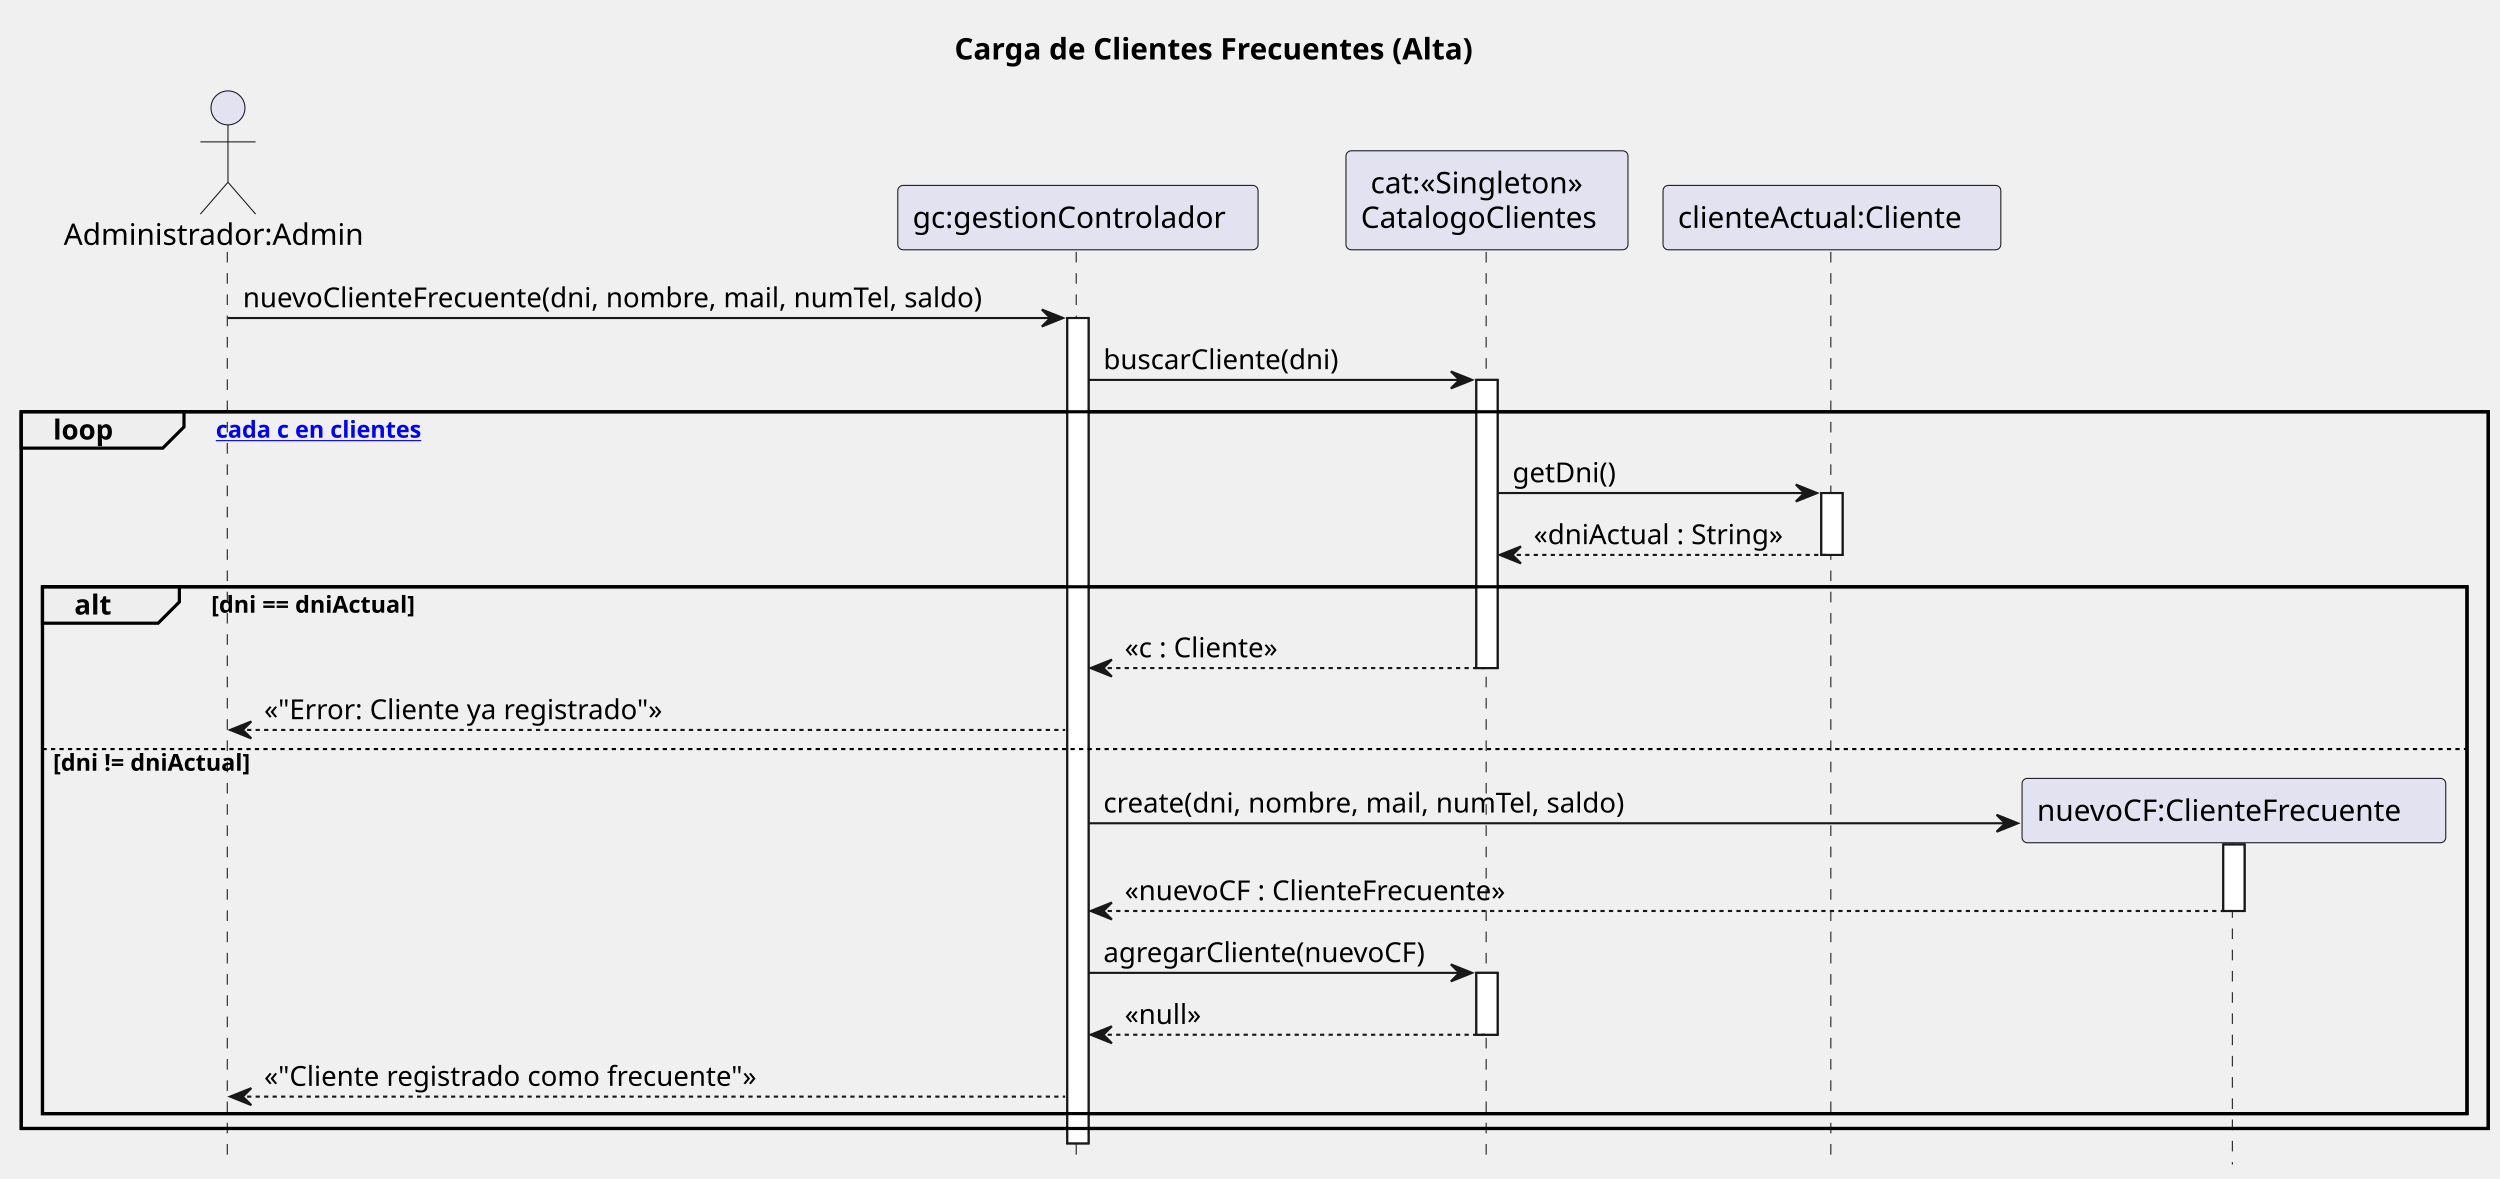
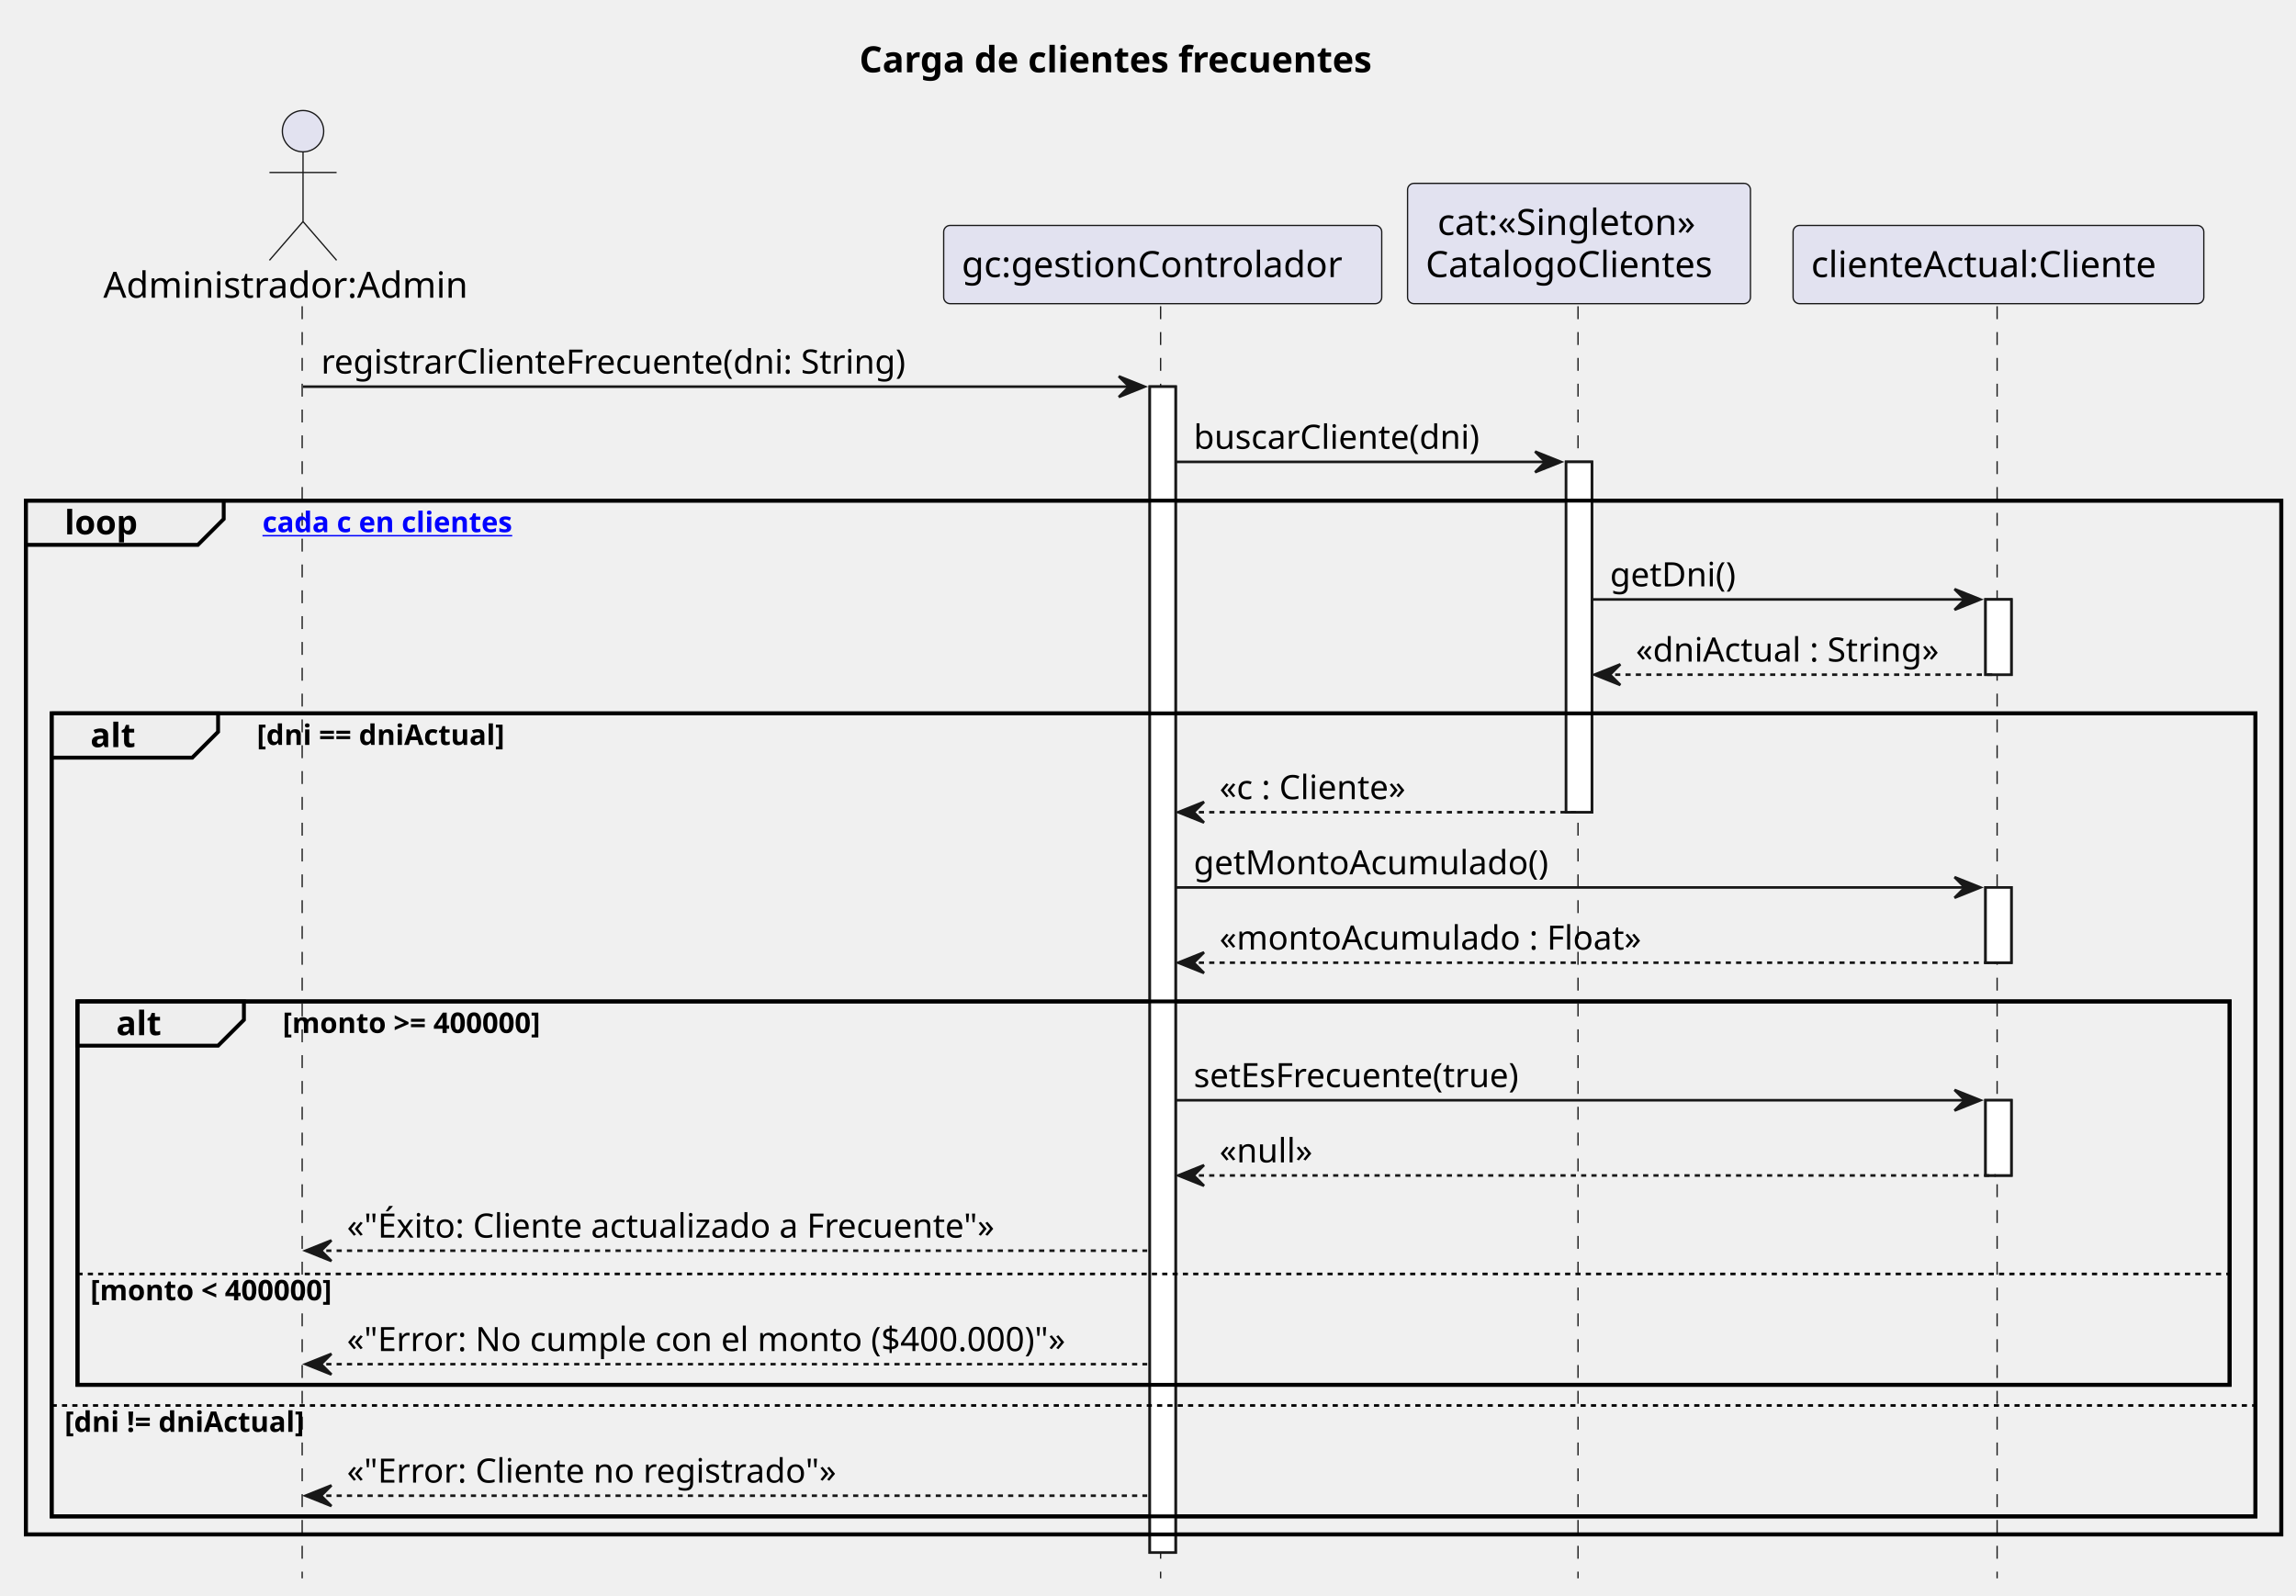
- <svg xmlns="http://www.w3.org/2000/svg" xmlns:xlink="http://www.w3.org/1999/xlink" contentStyleType="text/css" data-diagram-type="SEQUENCE" height="555px" preserveAspectRatio="none" style="width:1177px;height:555px;background:#FFFFFF;" version="1.1" viewBox="0 0 1177 555" width="1177px" zoomAndPan="magnify">
+ <svg xmlns="http://www.w3.org/2000/svg" xmlns:xlink="http://www.w3.org/1999/xlink" contentStyleType="text/css" data-diagram-type="SEQUENCE" height="618px" preserveAspectRatio="none" style="width:889px;height:618px;background:#FFFFFF;" version="1.1" viewBox="0 0 889 618" width="889px" zoomAndPan="magnify">
  <defs />
  <g>
-     <text fill="#000000" font-family="sans-serif" font-size="14" font-weight="bold" lengthAdjust="spacing" textLength="281.743" x="449.362" y="27.995">Carga de Clientes Frecuentes (Alta)</text>
+     <text fill="#000000" font-family="sans-serif" font-size="14" font-weight="bold" lengthAdjust="spacing" textLength="226.851" x="332.728" y="27.995">Carga de clientes frecuentes</text>
    <g>
-       <rect fill="#FFFFFF" height="388.562" style="stroke:#181818;stroke-width:1;" width="10" x="502.486" y="149.727" />
+       <rect fill="#FFFFFF" height="451.469" style="stroke:#181818;stroke-width:1;" width="10" x="445.193" y="149.727" />
    </g>
    <g>
-       <rect fill="#FFFFFF" height="135.664" style="stroke:#181818;stroke-width:1;" width="10" x="695.065" y="178.859" />
+       <rect fill="#FFFFFF" height="135.664" style="stroke:#181818;stroke-width:1;" width="10" x="606.383" y="178.859" />
    </g>
    <g>
-       <rect fill="#FFFFFF" height="29.133" style="stroke:#181818;stroke-width:1;" width="10" x="695.065" y="458.023" />
+       <rect fill="#FFFFFF" height="29.133" style="stroke:#181818;stroke-width:1;" width="10" x="768.79" y="232.125" />
    </g>
    <g>
-       <rect fill="#FFFFFF" height="29.133" style="stroke:#181818;stroke-width:1;" width="10" x="857.472" y="232.125" />
+       <rect fill="#FFFFFF" height="29.133" style="stroke:#181818;stroke-width:1;" width="10" x="768.79" y="343.656" />
    </g>
    <g>
-       <rect fill="#FFFFFF" height="31.297" style="stroke:#181818;stroke-width:1;" width="10" x="1046.727" y="397.594" />
+       <rect fill="#FFFFFF" height="29.133" style="stroke:#181818;stroke-width:1;" width="10" x="768.79" y="426.055" />
    </g>
-     <rect fill="none" height="337.43" style="stroke:#000000;stroke-width:1.5;" width="1161.467" x="10" y="193.859" />
-     <rect fill="none" height="248.031" style="stroke:#000000;stroke-width:1.5;" width="1141.467" x="20" y="276.258" />
+     <rect fill="none" height="400.336" style="stroke:#000000;stroke-width:1.5;" width="873.306" x="10" y="193.859" />
+     <rect fill="none" height="310.938" style="stroke:#000000;stroke-width:1.5;" width="853.306" x="20" y="276.258" />
+     <rect fill="none" height="148.469" style="stroke:#000000;stroke-width:1.5;" width="833.306" x="30" y="387.789" />
    <g class="participant-lifeline" data-entity-uid="part1" data-qualified-name="admin" id="part1-lifeline">
      <g>
-         <rect fill="#000000" fill-opacity="0" height="429.695" width="8" x="103.331" y="118.594" />
-         <line style="stroke:#181818;stroke-width:0.5;stroke-dasharray:5,5;" x1="107" x2="107" y1="118.594" y2="548.289" />
+         <rect fill="#000000" fill-opacity="0" height="492.602" width="8" x="113.331" y="118.594" />
+         <line style="stroke:#181818;stroke-width:0.5;stroke-dasharray:5,5;" x1="117" x2="117" y1="118.594" y2="611.195" />
      </g>
    </g>
    <g class="participant-lifeline" data-entity-uid="part2" data-qualified-name="ctrl" id="part2-lifeline">
      <g>
-         <rect fill="#000000" fill-opacity="0" height="429.695" width="8" x="503.486" y="118.594" />
-         <line style="stroke:#181818;stroke-width:0.5;stroke-dasharray:5,5;" x1="506.68" x2="506.68" y1="118.594" y2="548.289" />
+         <rect fill="#000000" fill-opacity="0" height="492.602" width="8" x="446.193" y="118.594" />
+         <line style="stroke:#181818;stroke-width:0.5;stroke-dasharray:5,5;" x1="449.386" x2="449.386" y1="118.594" y2="611.195" />
      </g>
    </g>
    <g class="participant-lifeline" data-entity-uid="part3" data-qualified-name="cat" id="part3-lifeline">
      <g>
-         <rect fill="#000000" fill-opacity="0" height="429.695" width="8" x="696.065" y="118.594" />
-         <line style="stroke:#181818;stroke-width:0.5;stroke-dasharray:5,5;" x1="699.682" x2="699.682" y1="118.594" y2="548.289" />
+         <rect fill="#000000" fill-opacity="0" height="492.602" width="8" x="607.383" y="118.594" />
+         <line style="stroke:#181818;stroke-width:0.5;stroke-dasharray:5,5;" x1="611" x2="611" y1="118.594" y2="611.195" />
      </g>
    </g>
    <g class="participant-lifeline" data-entity-uid="part4" data-qualified-name="cliente_actual" id="part4-lifeline">
      <g>
-         <rect fill="#000000" fill-opacity="0" height="429.695" width="8" x="858.472" y="118.594" />
-         <line style="stroke:#181818;stroke-width:0.5;stroke-dasharray:5,5;" x1="861.957" x2="861.957" y1="118.594" y2="548.289" />
-       </g>
-     </g>
-     <g class="participant-lifeline" data-entity-uid="part5" data-qualified-name="nuevo_cf" id="part5-lifeline">
-       <g>
-         <rect fill="#000000" fill-opacity="0" height="151.18" width="8" x="1047.727" y="397.109" />
-         <line style="stroke:#181818;stroke-width:0.5;stroke-dasharray:5,5;" x1="1050.988" x2="1050.988" y1="397.109" y2="548.289" />
+         <rect fill="#000000" fill-opacity="0" height="492.602" width="8" x="769.79" y="118.594" />
+         <line style="stroke:#181818;stroke-width:0.5;stroke-dasharray:5,5;" x1="773.274" x2="773.274" y1="118.594" y2="611.195" />
      </g>
    </g>
    <g class="participant participant-head" data-entity-uid="part1" data-qualified-name="admin" id="part1-head">
-       <text fill="#000000" font-family="sans-serif" font-size="14" lengthAdjust="spacing" textLength="148.661" x="30" y="115.292">Administrador:Admin</text>
-       <ellipse cx="107.331" cy="50.797" fill="#E2E2F0" rx="8" ry="8" style="stroke:#181818;stroke-width:0.5;" />
-       <path d="M107.331,58.797 L107.331,85.797 M94.331,66.797 L120.331,66.797 M107.331,85.797 L94.331,100.797 M107.331,85.797 L120.331,100.797" fill="none" style="stroke:#181818;stroke-width:0.5;" />
+       <text fill="#000000" font-family="sans-serif" font-size="14" lengthAdjust="spacing" textLength="148.661" x="40" y="115.292">Administrador:Admin</text>
+       <ellipse cx="117.331" cy="50.797" fill="#E2E2F0" rx="8" ry="8" style="stroke:#181818;stroke-width:0.5;" />
+       <path d="M117.331,58.797 L117.331,85.797 M104.331,66.797 L130.331,66.797 M117.331,85.797 L104.331,100.797 M117.331,85.797 L130.331,100.797" fill="none" style="stroke:#181818;stroke-width:0.5;" />
    </g>
    <g class="participant participant-head" data-entity-uid="part2" data-qualified-name="ctrl" id="part2-head">
-       <rect fill="#E2E2F0" height="30.297" rx="2.5" ry="2.5" style="stroke:#181818;stroke-width:0.5;" width="169.613" x="422.68" y="87.297" />
-       <text fill="#000000" font-family="sans-serif" font-size="14" lengthAdjust="spacing" textLength="155.613" x="429.68" y="107.292">gc:gestionControlador</text>
+       <rect fill="#E2E2F0" height="30.297" rx="2.5" ry="2.5" style="stroke:#181818;stroke-width:0.5;" width="169.613" x="365.386" y="87.297" />
+       <text fill="#000000" font-family="sans-serif" font-size="14" lengthAdjust="spacing" textLength="155.613" x="372.386" y="107.292">gc:gestionControlador</text>
    </g>
    <g class="participant participant-head" data-entity-uid="part3" data-qualified-name="cat" id="part3-head">
-       <rect fill="#E2E2F0" height="46.594" rx="2.5" ry="2.5" style="stroke:#181818;stroke-width:0.5;" width="132.768" x="633.682" y="71" />
-       <text fill="#000000" font-family="sans-serif" font-size="14" lengthAdjust="spacing" textLength="109.58" x="645.275" y="90.995">cat:«Singleton»</text>
-       <text fill="#000000" font-family="sans-serif" font-size="14" lengthAdjust="spacing" textLength="118.768" x="640.682" y="107.292">CatalogoClientes</text>
+       <rect fill="#E2E2F0" height="46.594" rx="2.5" ry="2.5" style="stroke:#181818;stroke-width:0.5;" width="132.768" x="545" y="71" />
+       <text fill="#000000" font-family="sans-serif" font-size="14" lengthAdjust="spacing" textLength="109.58" x="556.593" y="90.995">cat:«Singleton»</text>
+       <text fill="#000000" font-family="sans-serif" font-size="14" lengthAdjust="spacing" textLength="118.768" x="552" y="107.292">CatalogoClientes</text>
    </g>
    <g class="participant participant-head" data-entity-uid="part4" data-qualified-name="cliente_actual" id="part4-head">
-       <rect fill="#E2E2F0" height="30.297" rx="2.5" ry="2.5" style="stroke:#181818;stroke-width:0.5;" width="159.031" x="782.957" y="87.297" />
-       <text fill="#000000" font-family="sans-serif" font-size="14" lengthAdjust="spacing" textLength="145.031" x="789.957" y="107.292">clienteActual:Cliente</text>
+       <rect fill="#E2E2F0" height="30.297" rx="2.5" ry="2.5" style="stroke:#181818;stroke-width:0.5;" width="159.031" x="694.274" y="87.297" />
+       <text fill="#000000" font-family="sans-serif" font-size="14" lengthAdjust="spacing" textLength="145.031" x="701.274" y="107.292">clienteActual:Cliente</text>
    </g>
    <g>
-       <rect fill="#FFFFFF" height="388.562" style="stroke:#181818;stroke-width:1;" width="10" x="502.486" y="149.727" />
+       <rect fill="#FFFFFF" height="451.469" style="stroke:#181818;stroke-width:1;" width="10" x="445.193" y="149.727" />
    </g>
    <g>
-       <rect fill="#FFFFFF" height="135.664" style="stroke:#181818;stroke-width:1;" width="10" x="695.065" y="178.859" />
+       <rect fill="#FFFFFF" height="135.664" style="stroke:#181818;stroke-width:1;" width="10" x="606.383" y="178.859" />
    </g>
    <g>
-       <rect fill="#FFFFFF" height="29.133" style="stroke:#181818;stroke-width:1;" width="10" x="695.065" y="458.023" />
+       <rect fill="#FFFFFF" height="29.133" style="stroke:#181818;stroke-width:1;" width="10" x="768.79" y="232.125" />
    </g>
    <g>
-       <rect fill="#FFFFFF" height="29.133" style="stroke:#181818;stroke-width:1;" width="10" x="857.472" y="232.125" />
+       <rect fill="#FFFFFF" height="29.133" style="stroke:#181818;stroke-width:1;" width="10" x="768.79" y="343.656" />
    </g>
    <g>
-       <rect fill="#FFFFFF" height="31.297" style="stroke:#181818;stroke-width:1;" width="10" x="1046.727" y="397.594" />
+       <rect fill="#FFFFFF" height="29.133" style="stroke:#181818;stroke-width:1;" width="10" x="768.79" y="426.055" />
    </g>
    <g class="message" data-entity-1="part1" data-entity-2="part2" id="msg1">
-       <polygon fill="#181818" points="490.486,145.727,500.486,149.727,490.486,153.727,494.486,149.727" style="stroke:#181818;stroke-width:1;" />
-       <line style="stroke:#181818;stroke-width:1;" x1="107.331" x2="496.486" y1="149.727" y2="149.727" />
-       <text fill="#000000" font-family="sans-serif" font-size="13" lengthAdjust="spacing" textLength="376.156" x="114.331" y="144.661">nuevoClienteFrecuente(dni, nombre, mail, numTel, saldo)</text>
+       <polygon fill="#181818" points="433.193,145.727,443.193,149.727,433.193,153.727,437.193,149.727" style="stroke:#181818;stroke-width:1;" />
+       <line style="stroke:#181818;stroke-width:1;" x1="117.331" x2="439.193" y1="149.727" y2="149.727" />
+       <text fill="#000000" font-family="sans-serif" font-size="13" lengthAdjust="spacing" textLength="244.461" x="124.331" y="144.661">registrarClienteFrecuente(dni: String)</text>
    </g>
    <g class="message" data-entity-1="part2" data-entity-2="part3" id="msg2">
-       <polygon fill="#181818" points="683.065,174.859,693.065,178.859,683.065,182.859,687.065,178.859" style="stroke:#181818;stroke-width:1;" />
-       <line style="stroke:#181818;stroke-width:1;" x1="512.486" x2="689.065" y1="178.859" y2="178.859" />
-       <text fill="#000000" font-family="sans-serif" font-size="13" lengthAdjust="spacing" textLength="119.603" x="519.486" y="173.793">buscarCliente(dni)</text>
+       <polygon fill="#181818" points="594.383,174.859,604.383,178.859,594.383,182.859,598.383,178.859" style="stroke:#181818;stroke-width:1;" />
+       <line style="stroke:#181818;stroke-width:1;" x1="455.193" x2="600.383" y1="178.859" y2="178.859" />
+       <text fill="#000000" font-family="sans-serif" font-size="13" lengthAdjust="spacing" textLength="119.603" x="462.193" y="173.793">buscarCliente(dni)</text>
    </g>
    <path d="M10,193.859 L86.624,193.859 L86.624,200.992 L76.624,210.992 L10,210.992 L10,193.859" fill="#EEEEEE" style="stroke:#000000;stroke-width:1.5;" />
-     <rect fill="none" height="337.43" style="stroke:#000000;stroke-width:1.5;" width="1161.467" x="10" y="193.859" />
+     <rect fill="none" height="400.336" style="stroke:#000000;stroke-width:1.5;" width="873.306" x="10" y="193.859" />
    <text fill="#000000" font-family="sans-serif" font-size="13" font-weight="bold" lengthAdjust="spacing" textLength="31.624" x="25" y="206.926">loop</text>
    <a href="para" target="_top" title="para" xlink:actuate="onRequest" xlink:href="para" xlink:show="new" xlink:title="para" xlink:type="simple">
      <text fill="#0000FF" font-family="sans-serif" font-size="11" font-weight="bold" lengthAdjust="spacing" text-decoration="underline" textLength="111.16" x="101.624" y="206.07">cada c en clientes</text>
    </a>
    <g class="message" data-entity-1="part3" data-entity-2="part4" id="msg3">
-       <polygon fill="#181818" points="845.472,228.125,855.472,232.125,845.472,236.125,849.472,232.125" style="stroke:#181818;stroke-width:1;" />
-       <line style="stroke:#181818;stroke-width:1;" x1="705.065" x2="851.472" y1="232.125" y2="232.125" />
-       <text fill="#000000" font-family="sans-serif" font-size="13" lengthAdjust="spacing" textLength="53.352" x="712.065" y="227.059">getDni()</text>
+       <polygon fill="#181818" points="756.79,228.125,766.79,232.125,756.79,236.125,760.79,232.125" style="stroke:#181818;stroke-width:1;" />
+       <line style="stroke:#181818;stroke-width:1;" x1="616.383" x2="762.79" y1="232.125" y2="232.125" />
+       <text fill="#000000" font-family="sans-serif" font-size="13" lengthAdjust="spacing" textLength="53.352" x="623.383" y="227.059">getDni()</text>
    </g>
    <g class="message" data-entity-1="part4" data-entity-2="part3" id="msg4">
-       <polygon fill="#181818" points="716.065,257.258,706.065,261.258,716.065,265.258,712.065,261.258" style="stroke:#181818;stroke-width:1;" />
-       <line style="stroke:#181818;stroke-width:1;stroke-dasharray:2,2;" x1="710.065" x2="861.472" y1="261.258" y2="261.258" />
-       <text fill="#000000" font-family="sans-serif" font-size="13" lengthAdjust="spacing" textLength="128.407" x="722.065" y="256.192">«dniActual : String»</text>
+       <polygon fill="#181818" points="627.383,257.258,617.383,261.258,627.383,265.258,623.383,261.258" style="stroke:#181818;stroke-width:1;" />
+       <line style="stroke:#181818;stroke-width:1;stroke-dasharray:2,2;" x1="621.383" x2="772.79" y1="261.258" y2="261.258" />
+       <text fill="#000000" font-family="sans-serif" font-size="13" lengthAdjust="spacing" textLength="128.407" x="633.383" y="256.192">«dniActual : String»</text>
    </g>
    <path d="M20,276.258 L84.443,276.258 L84.443,283.391 L74.443,293.391 L20,293.391 L20,276.258" fill="#EEEEEE" style="stroke:#000000;stroke-width:1.5;" />
-     <rect fill="none" height="248.031" style="stroke:#000000;stroke-width:1.5;" width="1141.467" x="20" y="276.258" />
+     <rect fill="none" height="310.938" style="stroke:#000000;stroke-width:1.5;" width="853.306" x="20" y="276.258" />
    <text fill="#000000" font-family="sans-serif" font-size="13" font-weight="bold" lengthAdjust="spacing" textLength="19.443" x="35" y="289.325">alt</text>
    <text fill="#000000" font-family="sans-serif" font-size="11" font-weight="bold" lengthAdjust="spacing" textLength="114.415" x="99.443" y="288.468">[dni == dniActual]</text>
    <g class="message" data-entity-1="part3" data-entity-2="part2" id="msg5">
-       <polygon fill="#181818" points="523.486,310.523,513.486,314.523,523.486,318.523,519.486,314.523" style="stroke:#181818;stroke-width:1;" />
-       <line style="stroke:#181818;stroke-width:1;stroke-dasharray:2,2;" x1="517.486" x2="699.065" y1="314.523" y2="314.523" />
-       <text fill="#000000" font-family="sans-serif" font-size="13" lengthAdjust="spacing" textLength="81.332" x="529.486" y="309.457">«c : Cliente»</text>
+       <polygon fill="#181818" points="466.193,310.523,456.193,314.523,466.193,318.523,462.193,314.523" style="stroke:#181818;stroke-width:1;" />
+       <line style="stroke:#181818;stroke-width:1;stroke-dasharray:2,2;" x1="460.193" x2="610.383" y1="314.523" y2="314.523" />
+       <text fill="#000000" font-family="sans-serif" font-size="13" lengthAdjust="spacing" textLength="81.332" x="472.193" y="309.457">«c : Cliente»</text>
    </g>
-     <g class="message" data-entity-1="part2" data-entity-2="part1" id="msg6">
-       <polygon fill="#181818" points="118.331,339.656,108.331,343.656,118.331,347.656,114.331,343.656" style="stroke:#181818;stroke-width:1;" />
-       <line style="stroke:#181818;stroke-width:1;stroke-dasharray:2,2;" x1="112.331" x2="501.486" y1="343.656" y2="343.656" />
-       <text fill="#000000" font-family="sans-serif" font-size="13" lengthAdjust="spacing" textLength="204.731" x="124.331" y="338.59">«"Error: Cliente ya registrado"»</text>
+     <g class="message" data-entity-1="part2" data-entity-2="part4" id="msg6">
+       <polygon fill="#181818" points="756.79,339.656,766.79,343.656,756.79,347.656,760.79,343.656" style="stroke:#181818;stroke-width:1;" />
+       <line style="stroke:#181818;stroke-width:1;" x1="455.193" x2="762.79" y1="343.656" y2="343.656" />
+       <text fill="#000000" font-family="sans-serif" font-size="13" lengthAdjust="spacing" textLength="144.917" x="462.193" y="338.59">getMontoAcumulado()</text>
    </g>
-     <line style="stroke:#000000;stroke-width:1;stroke-dasharray:2,2;" x1="20" x2="1161.467" y1="352.656" y2="352.656" />
-     <text fill="#000000" font-family="sans-serif" font-size="11" font-weight="bold" lengthAdjust="spacing" textLength="110.215" x="25" y="362.867">[dni != dniActual]</text>
-     <g class="message" data-entity-1="part2" data-entity-2="part5" id="msg7">
-       <polygon fill="#181818" points="939.988,383.594,949.988,387.594,939.988,391.594,943.988,387.594" style="stroke:#181818;stroke-width:1;" />
-       <line style="stroke:#181818;stroke-width:1;" x1="512.486" x2="945.988" y1="387.594" y2="387.594" />
-       <text fill="#000000" font-family="sans-serif" font-size="13" lengthAdjust="spacing" textLength="266.411" x="519.486" y="382.528">create(dni, nombre, mail, numTel, saldo)</text>
+     <g class="message" data-entity-1="part4" data-entity-2="part2" id="msg7">
+       <polygon fill="#181818" points="466.193,368.789,456.193,372.789,466.193,376.789,462.193,372.789" style="stroke:#181818;stroke-width:1;" />
+       <line style="stroke:#181818;stroke-width:1;stroke-dasharray:2,2;" x1="460.193" x2="772.79" y1="372.789" y2="372.789" />
+       <text fill="#000000" font-family="sans-serif" font-size="13" lengthAdjust="spacing" textLength="175.532" x="472.193" y="367.723">«montoAcumulado : Float»</text>
    </g>
-     <rect fill="#E2E2F0" height="30.297" rx="2.5" ry="2.5" style="stroke:#181818;stroke-width:0.5;" width="199.48" x="951.988" y="366.461" />
-     <text fill="#000000" font-family="sans-serif" font-size="14" lengthAdjust="spacing" textLength="185.48" x="958.988" y="386.456">nuevoCF:ClienteFrecuente</text>
-     <g class="message" data-entity-1="part5" data-entity-2="part2" id="msg9">
-       <polygon fill="#181818" points="523.486,424.891,513.486,428.891,523.486,432.891,519.486,428.891" style="stroke:#181818;stroke-width:1;" />
-       <line style="stroke:#181818;stroke-width:1;stroke-dasharray:2,2;" x1="517.486" x2="1050.727" y1="428.891" y2="428.891" />
-       <text fill="#000000" font-family="sans-serif" font-size="13" lengthAdjust="spacing" textLength="196.403" x="529.486" y="423.825">«nuevoCF : ClienteFrecuente»</text>
+     <path d="M30,387.789 L94.443,387.789 L94.443,394.922 L84.443,404.922 L30,404.922 L30,387.789" fill="#EEEEEE" style="stroke:#000000;stroke-width:1.5;" />
+     <rect fill="none" height="148.469" style="stroke:#000000;stroke-width:1.5;" width="833.306" x="30" y="387.789" />
+     <text fill="#000000" font-family="sans-serif" font-size="13" font-weight="bold" lengthAdjust="spacing" textLength="19.443" x="45" y="400.856">alt</text>
+     <text fill="#000000" font-family="sans-serif" font-size="11" font-weight="bold" lengthAdjust="spacing" textLength="121.736" x="109.443" y="400">[monto &gt;= 400000]</text>
+     <g class="message" data-entity-1="part2" data-entity-2="part4" id="msg8">
+       <polygon fill="#181818" points="756.79,422.055,766.79,426.055,756.79,430.055,760.79,426.055" style="stroke:#181818;stroke-width:1;" />
+       <line style="stroke:#181818;stroke-width:1;" x1="455.193" x2="762.79" y1="426.055" y2="426.055" />
+       <text fill="#000000" font-family="sans-serif" font-size="13" lengthAdjust="spacing" textLength="137.217" x="462.193" y="420.989">setEsFrecuente(true)</text>
    </g>
-     <g class="message" data-entity-1="part2" data-entity-2="part3" id="msg10">
-       <polygon fill="#181818" points="683.065,454.023,693.065,458.023,683.065,462.023,687.065,458.023" style="stroke:#181818;stroke-width:1;" />
-       <line style="stroke:#181818;stroke-width:1;" x1="512.486" x2="689.065" y1="458.023" y2="458.023" />
-       <text fill="#000000" font-family="sans-serif" font-size="13" lengthAdjust="spacing" textLength="163.579" x="519.486" y="452.957">agregarCliente(nuevoCF)</text>
+     <g class="message" data-entity-1="part4" data-entity-2="part2" id="msg9">
+       <polygon fill="#181818" points="466.193,451.188,456.193,455.188,466.193,459.188,462.193,455.188" style="stroke:#181818;stroke-width:1;" />
+       <line style="stroke:#181818;stroke-width:1;stroke-dasharray:2,2;" x1="460.193" x2="772.79" y1="455.188" y2="455.188" />
+       <text fill="#000000" font-family="sans-serif" font-size="13" lengthAdjust="spacing" textLength="39.609" x="472.193" y="450.122">«null»</text>
    </g>
-     <g class="message" data-entity-1="part3" data-entity-2="part2" id="msg11">
-       <polygon fill="#181818" points="523.486,483.156,513.486,487.156,523.486,491.156,519.486,487.156" style="stroke:#181818;stroke-width:1;" />
-       <line style="stroke:#181818;stroke-width:1;stroke-dasharray:2,2;" x1="517.486" x2="699.065" y1="487.156" y2="487.156" />
-       <text fill="#000000" font-family="sans-serif" font-size="13" lengthAdjust="spacing" textLength="39.609" x="529.486" y="482.09">«null»</text>
+     <g class="message" data-entity-1="part2" data-entity-2="part1" id="msg10">
+       <polygon fill="#181818" points="128.331,480.32,118.331,484.32,128.331,488.32,124.331,484.32" style="stroke:#181818;stroke-width:1;" />
+       <line style="stroke:#181818;stroke-width:1;stroke-dasharray:2,2;" x1="122.331" x2="444.193" y1="484.32" y2="484.32" />
+       <text fill="#000000" font-family="sans-serif" font-size="13" lengthAdjust="spacing" textLength="275.12" x="134.331" y="479.254">«"Éxito: Cliente actualizado a Frecuente"»</text>
    </g>
+     <line style="stroke:#000000;stroke-width:1;stroke-dasharray:2,2;" x1="30" x2="863.306" y1="493.32" y2="493.32" />
+     <text fill="#000000" font-family="sans-serif" font-size="11" font-weight="bold" lengthAdjust="spacing" textLength="112.519" x="35" y="503.531">[monto &lt; 400000]</text>
+     <g class="message" data-entity-1="part2" data-entity-2="part1" id="msg11">
+       <polygon fill="#181818" points="128.331,524.258,118.331,528.258,128.331,532.258,124.331,528.258" style="stroke:#181818;stroke-width:1;" />
+       <line style="stroke:#181818;stroke-width:1;stroke-dasharray:2,2;" x1="122.331" x2="444.193" y1="528.258" y2="528.258" />
+       <text fill="#000000" font-family="sans-serif" font-size="13" lengthAdjust="spacing" textLength="303.862" x="134.331" y="523.192">«"Error: No cumple con el monto ($400.000)"»</text>
+     </g>
+     <line style="stroke:#000000;stroke-width:1;stroke-dasharray:2,2;" x1="20" x2="873.306" y1="544.258" y2="544.258" />
+     <text fill="#000000" font-family="sans-serif" font-size="11" font-weight="bold" lengthAdjust="spacing" textLength="110.215" x="25" y="554.468">[dni != dniActual]</text>
    <g class="message" data-entity-1="part2" data-entity-2="part1" id="msg12">
-       <polygon fill="#181818" points="118.331,512.289,108.331,516.289,118.331,520.289,114.331,516.289" style="stroke:#181818;stroke-width:1;" />
-       <line style="stroke:#181818;stroke-width:1;stroke-dasharray:2,2;" x1="112.331" x2="501.486" y1="516.289" y2="516.289" />
-       <text fill="#000000" font-family="sans-serif" font-size="13" lengthAdjust="spacing" textLength="250.847" x="124.331" y="511.223">«"Cliente registrado como frecuente"»</text>
+       <polygon fill="#181818" points="128.331,575.195,118.331,579.195,128.331,583.195,124.331,579.195" style="stroke:#181818;stroke-width:1;" />
+       <line style="stroke:#181818;stroke-width:1;stroke-dasharray:2,2;" x1="122.331" x2="444.193" y1="579.195" y2="579.195" />
+       <text fill="#000000" font-family="sans-serif" font-size="13" lengthAdjust="spacing" textLength="205.264" x="134.331" y="574.129">«"Error: Cliente no registrado"»</text>
    </g>
  </g>
</svg>
